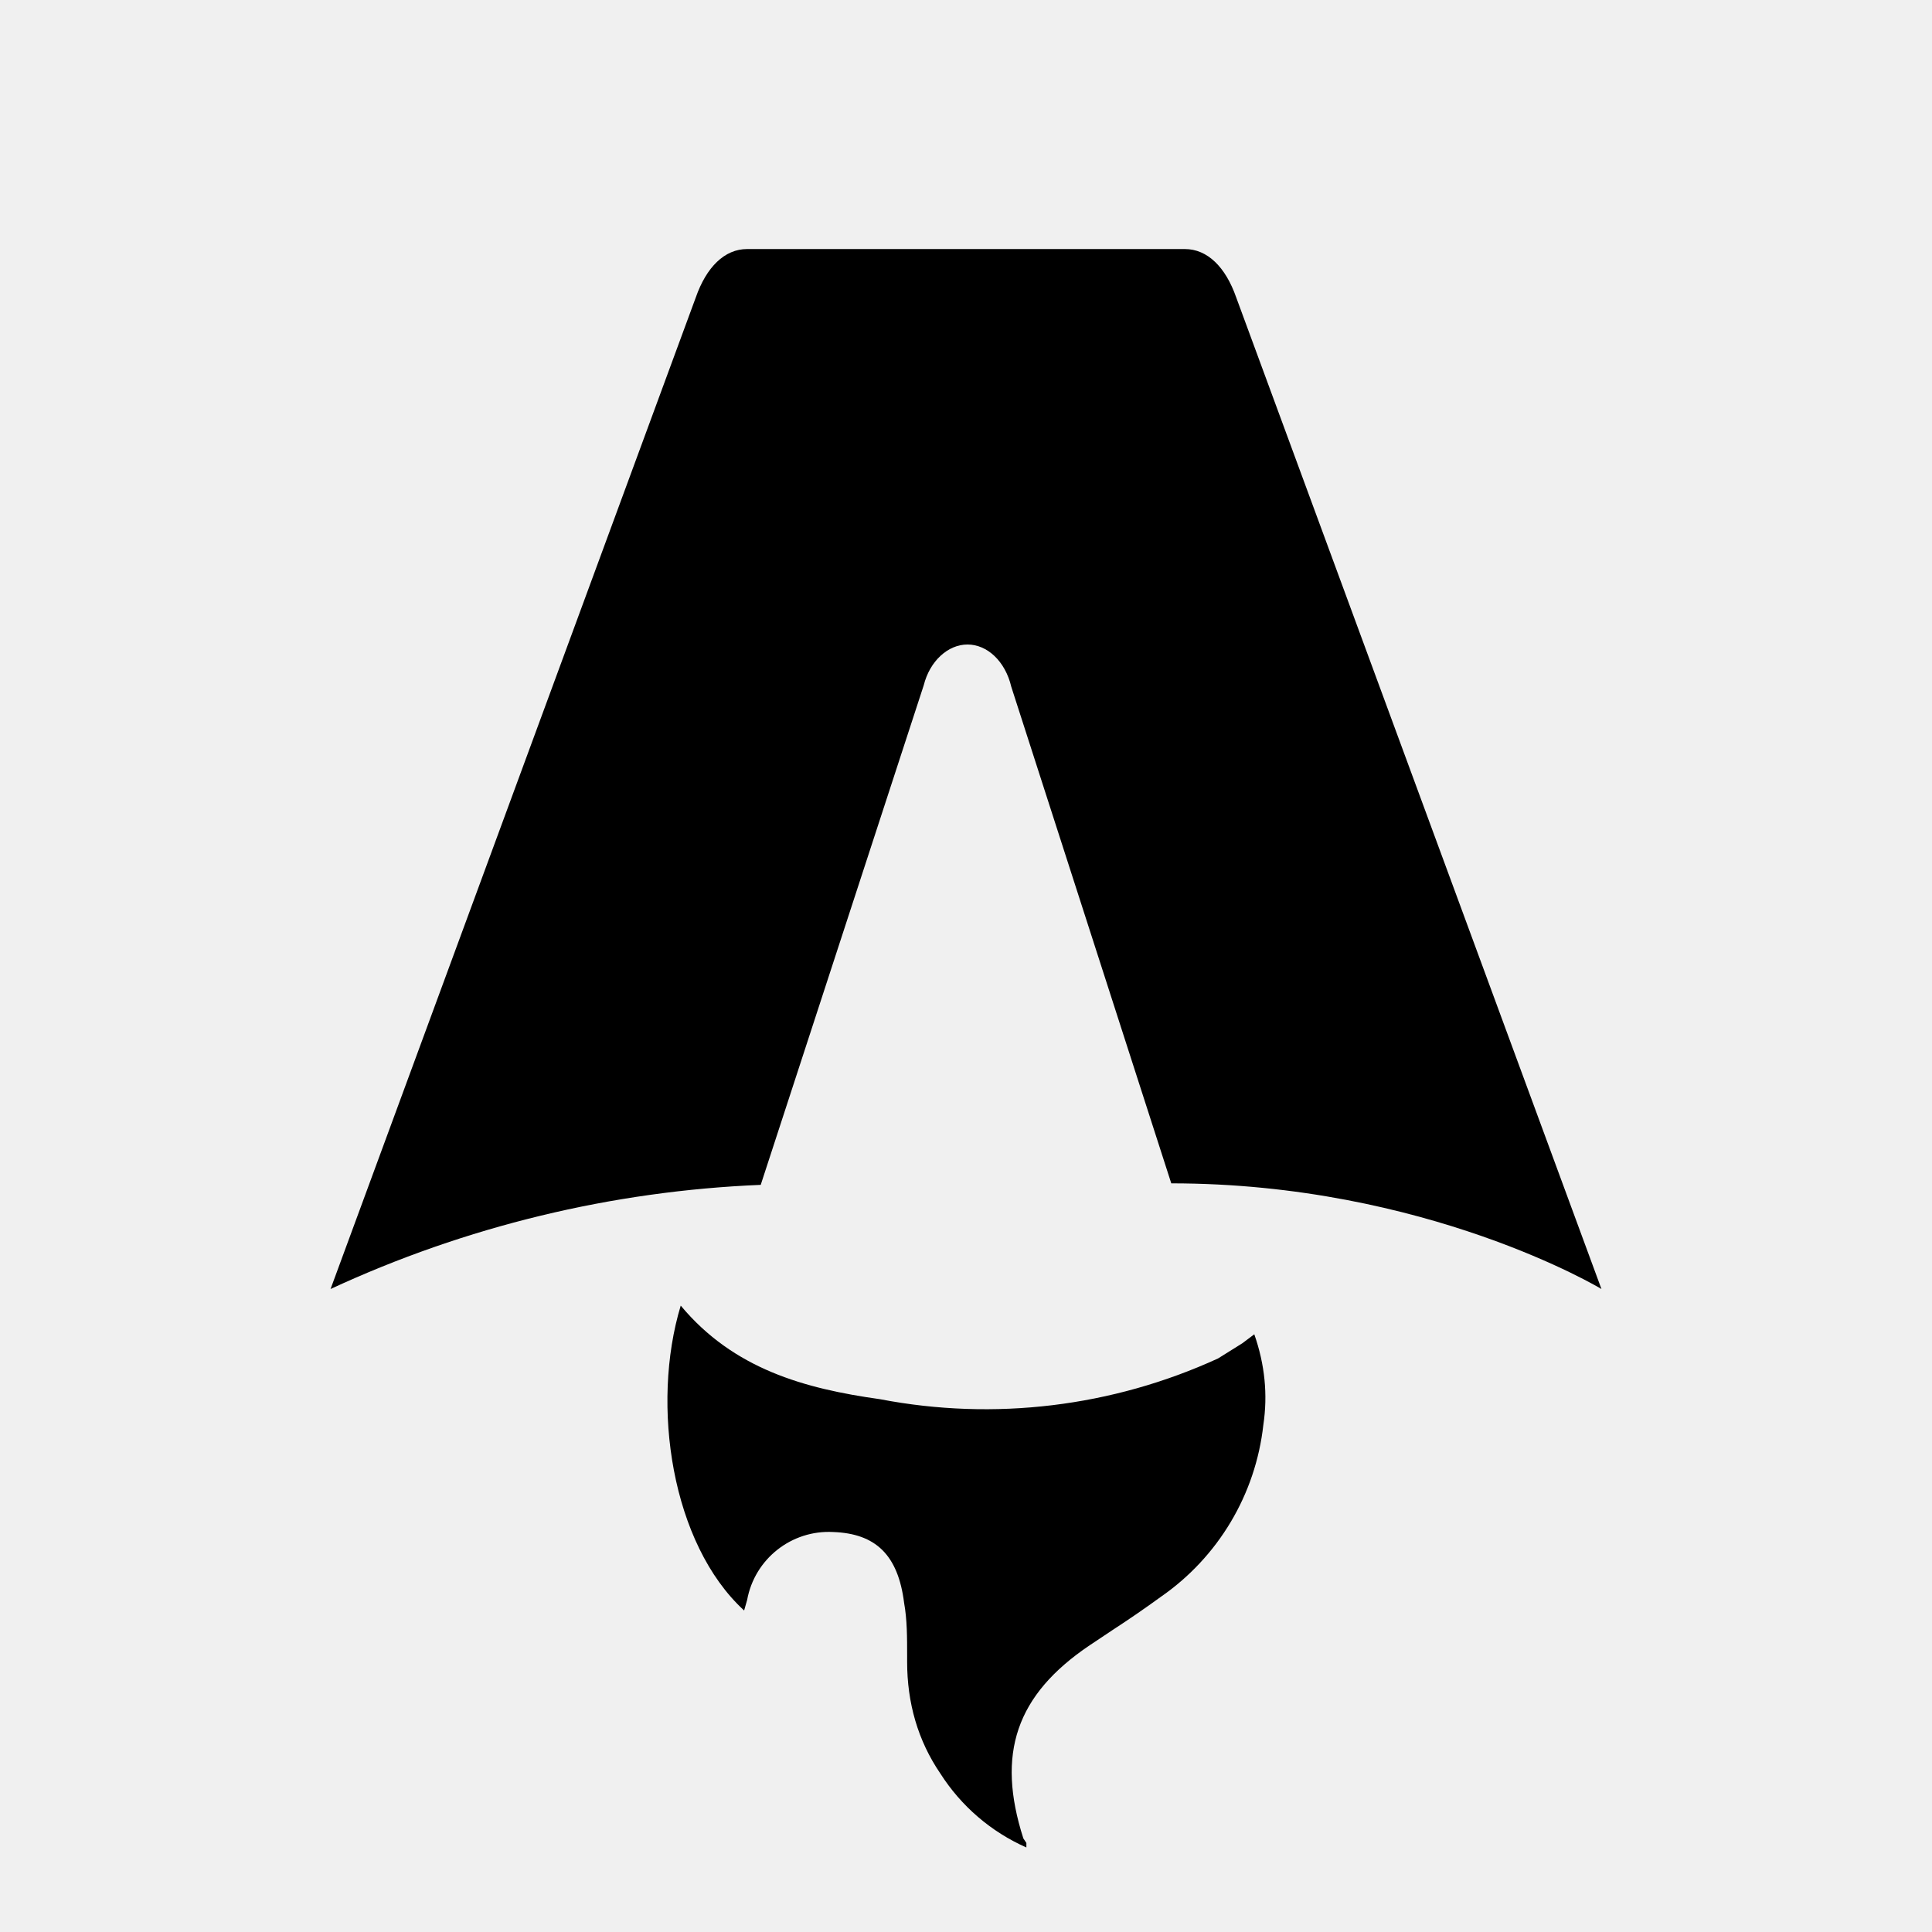
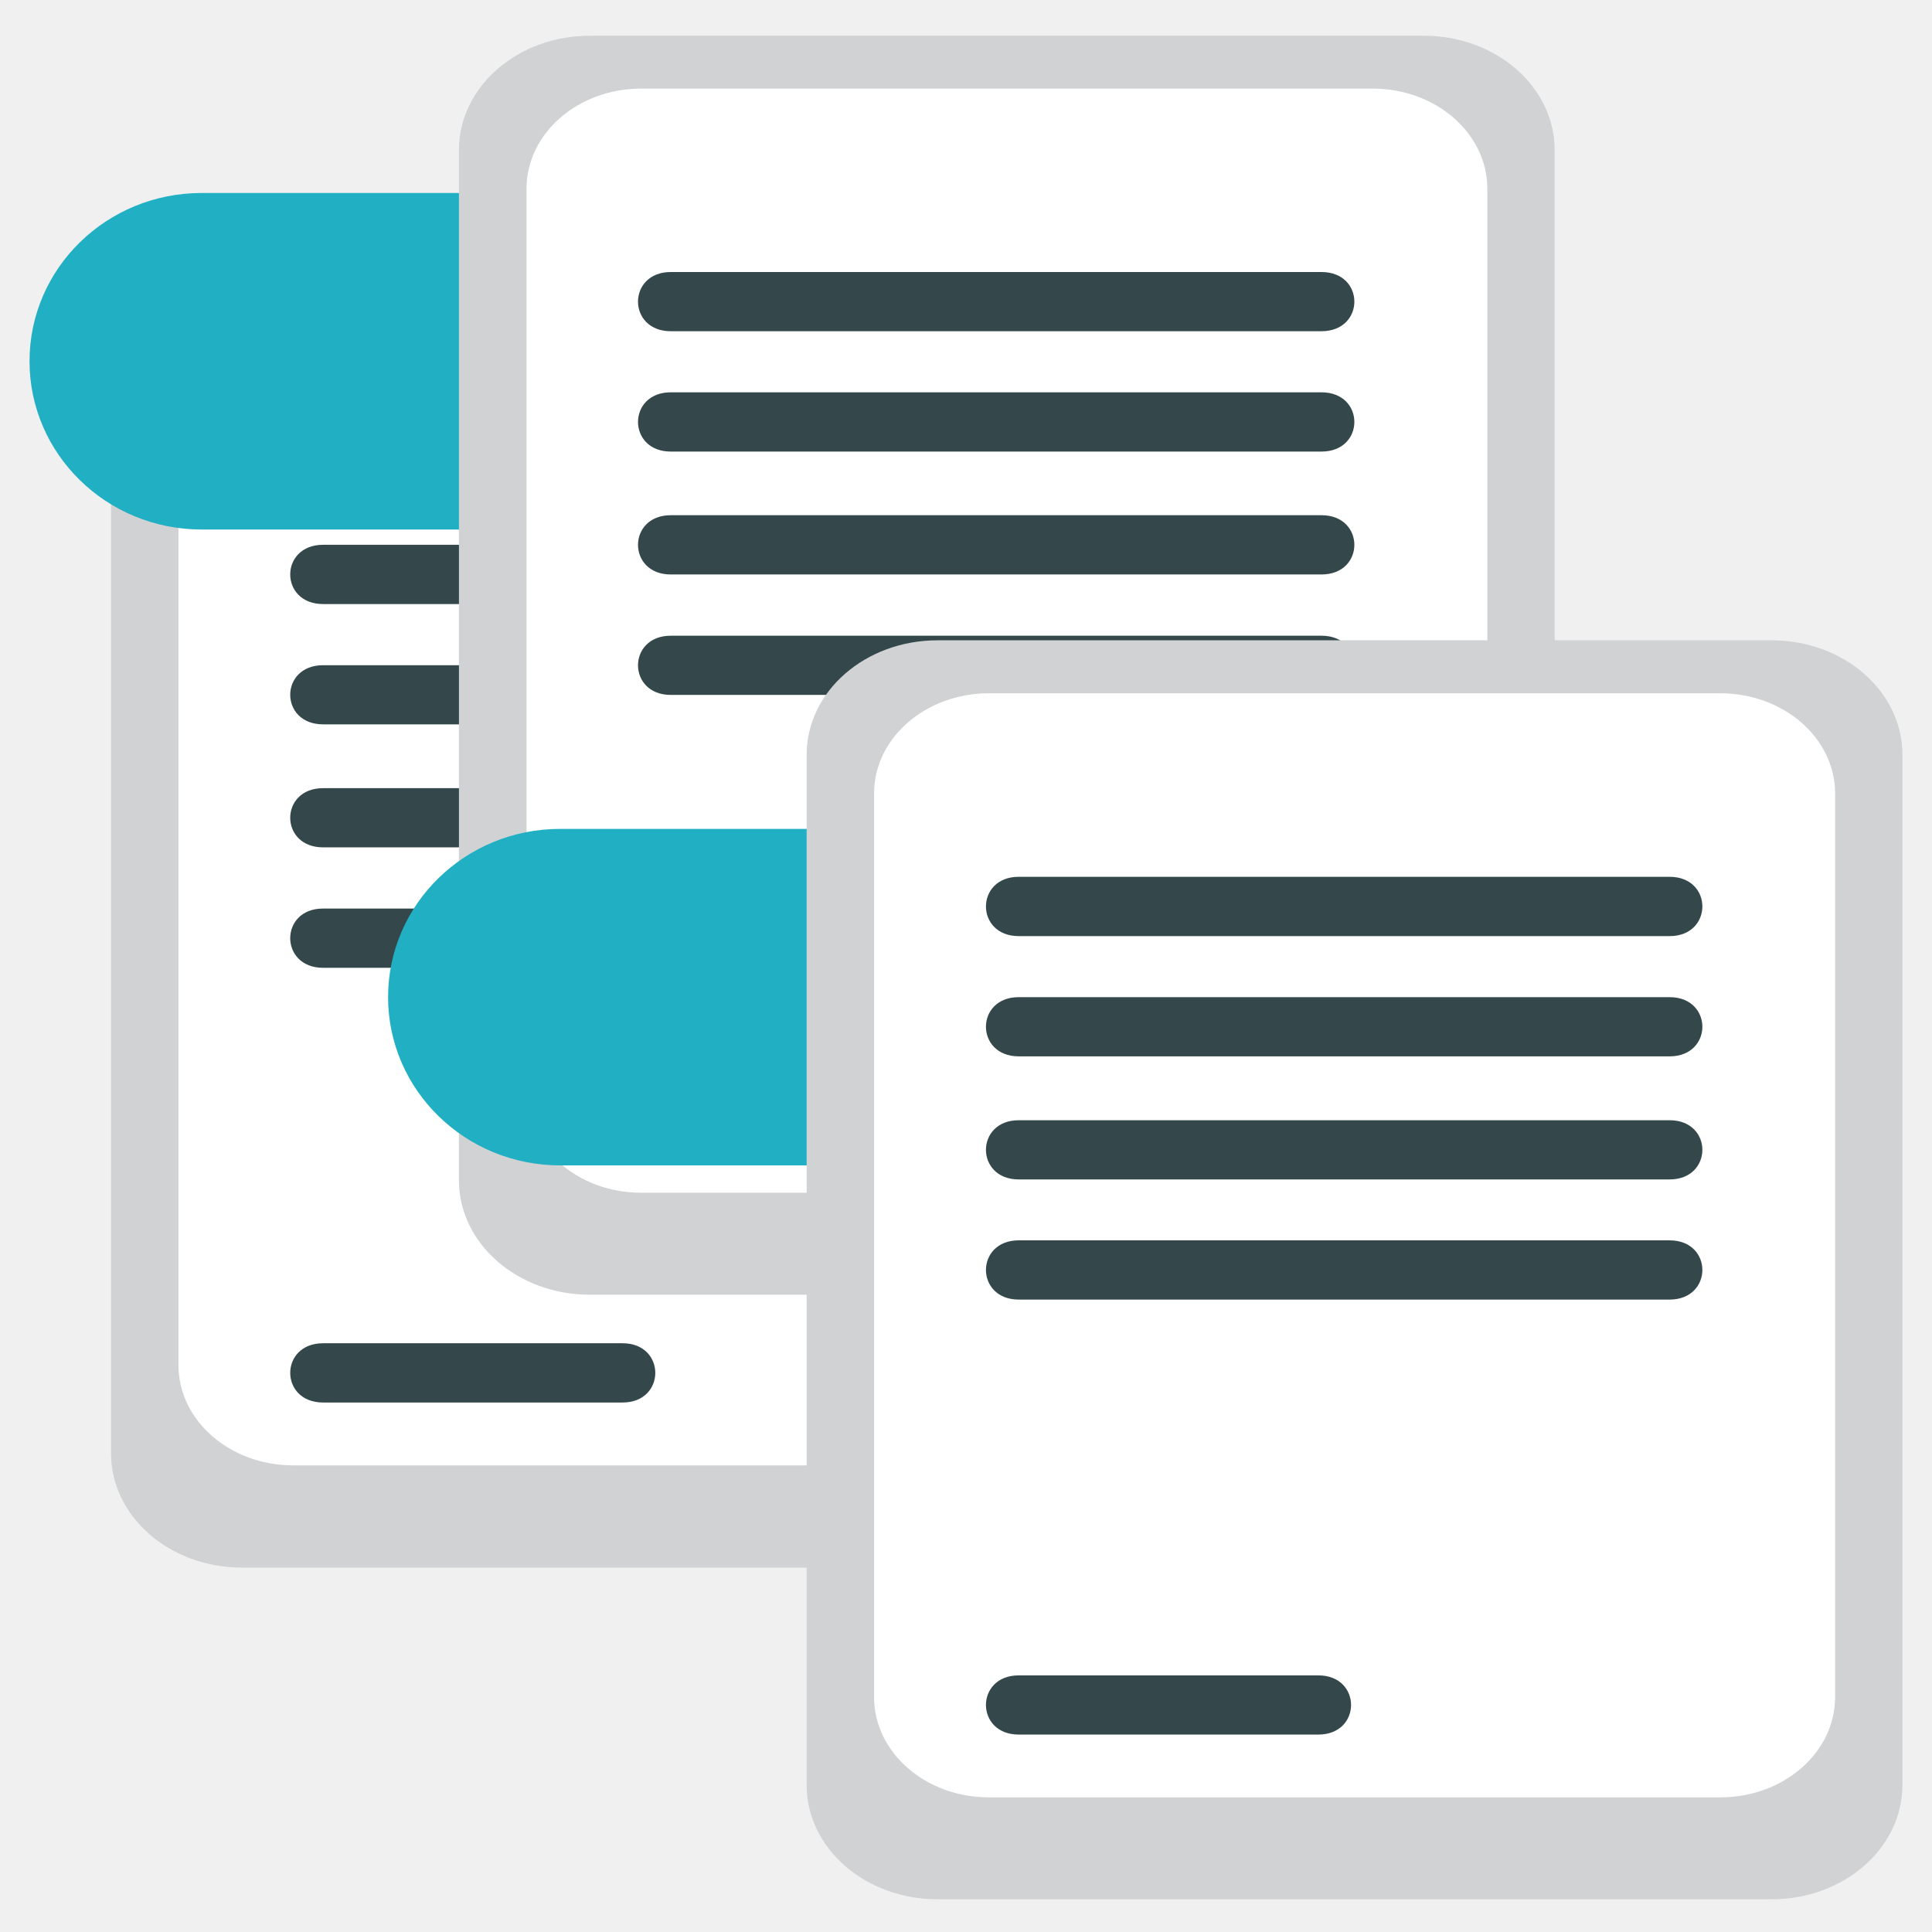
- <svg xmlns="http://www.w3.org/2000/svg" fill="none" viewBox="0 0 128 128">
-   <path d="M50.4 78.5a75.1 75.1 0 0 0-28.5 6.9l24.2-65.7c.7-2 1.9-3.2 3.4-3.2h29c1.5 0 2.7 1.2 3.4 3.2l24.2 65.7s-11.6-7-28.5-7L67 45.5c-.4-1.7-1.6-2.8-2.9-2.8-1.3 0-2.5 1.1-2.9 2.7L50.4 78.5Zm-1.1 28.2Zm-4.2-20.2c-2 6.6-.6 15.8 4.2 20.2a17.5 17.5 0 0 1 .2-.7 5.5 5.5 0 0 1 5.7-4.5c2.8.1 4.3 1.5 4.7 4.7.2 1.1.2 2.3.2 3.5v.4c0 2.7.7 5.2 2.2 7.4a13 13 0 0 0 5.7 4.9v-.3l-.2-.3c-1.8-5.6-.5-9.5 4.4-12.8l1.5-1a73 73 0 0 0 3.2-2.2 16 16 0 0 0 6.8-11.4c.3-2 .1-4-.6-6l-.8.6-1.6 1a37 37 0 0 1-22.4 2.7c-5-.7-9.7-2-13.2-6.2Z" />
-   <style>
-         path { fill: #000; }
-         @media (prefers-color-scheme: dark) {
-             path { fill: #FFF; }
-         }
-     </style>
+ <svg xmlns="http://www.w3.org/2000/svg" width="1em" height="1em" viewBox="0 0 64 64">
+   <path fill="#d0d2d3" d="M39.972 48.14c0 2.097-1.936 3.788-4.334 3.788H8.012c-2.395 0-4.334-1.691-4.334-3.788V14.01c0-2.092 1.938-3.789 4.334-3.789H35.64c2.396 0 4.334 1.696 4.334 3.789v34.13z" />
+   <path fill="#fff" d="M37.742 45.22c0 1.834-1.701 3.322-3.8 3.322H9.712c-2.1 0-3.801-1.488-3.801-3.322V15.284c0-1.833 1.702-3.318 3.801-3.318h24.23c2.099 0 3.8 1.486 3.8 3.318z" />
+   <path fill="#34484c" d="M10.702 20.01h21.56c1.446 0 1.446-1.963 0-1.963h-21.56c-1.451 0-1.451 1.963 0 1.963m0 3.985h21.56c1.446 0 1.446-1.959 0-1.959h-21.56c-1.451 0-1.451 1.959 0 1.959m0 4.075h21.56c1.446 0 1.446-1.961 0-1.961h-21.56c-1.451 0-1.451 1.961 0 1.961m0 3.99h21.56c1.446 0 1.446-1.963 0-1.963h-21.56c-1.451-.002-1.451 1.963 0 1.963m0 14.4h9.921c1.446 0 1.446-1.963 0-1.963h-9.921c-1.451 0-1.451 1.963 0 1.963" />
+   <path fill="#20afc3" d="M21.482 11.966c0 3.078-2.556 5.575-5.702 5.575h-9.1c-3.149 0-5.702-2.497-5.702-5.575S3.53 6.393 6.68 6.393h9.09c3.147 0 5.703 2.494 5.703 5.573" />
+   <path fill="#d0d2d3" d="M51.5 39.1c0 2.093-1.94 3.789-4.332 3.789H19.535c-2.392 0-4.332-1.696-4.332-3.789V4.97c0-2.09 1.94-3.786 4.332-3.786h27.633c2.392 0 4.332 1.696 4.332 3.786z" />
+   <path fill="#fff" d="M49.27 36.19c0 1.834-1.701 3.321-3.8 3.321H21.24c-2.098 0-3.798-1.487-3.798-3.321V6.251c0-1.833 1.7-3.316 3.798-3.316h24.23c2.099 0 3.8 1.485 3.8 3.316z" />
+   <path fill="#34484c" d="M22.22 10.972h21.556c1.452 0 1.452-1.961 0-1.961H22.22c-1.447 0-1.447 1.961 0 1.961m0 3.987h21.556c1.452 0 1.452-1.963 0-1.963H22.22c-1.447 0-1.447 1.963 0 1.963m0 4.071h21.556c1.452 0 1.452-1.963 0-1.963H22.22c-1.447 0-1.447 1.963 0 1.963m0 3.99h21.556c1.452 0 1.452-1.961 0-1.961H22.22c-1.447 0-1.447 1.961 0 1.961m0 14.404h9.922c1.446 0 1.446-1.963 0-1.963H22.22c-1.447 0-1.447 1.963 0 1.963" />
+   <path fill="#20afc3" d="M33.35 33.03c0 3.079-2.555 5.575-5.701 5.575h-9.09c-3.152 0-5.703-2.496-5.703-5.575c0-3.078 2.55-5.572 5.703-5.572h9.09c3.147 0 5.701 2.494 5.701 5.572" />
+   <path fill="#d0d2d3" d="M63.02 59.13c0 2.095-1.939 3.786-4.332 3.786H31.057c-2.395 0-4.336-1.691-4.336-3.786V25c0-2.092 1.941-3.789 4.336-3.789h27.632c2.394 0 4.331 1.695 4.331 3.789z" />
+   <path fill="#fff" d="M60.79 56.22c0 1.835-1.705 3.32-3.803 3.32h-24.23c-2.098 0-3.802-1.485-3.802-3.32V26.285c0-1.835 1.705-3.319 3.802-3.319h24.23c2.098 0 3.803 1.484 3.803 3.319z" />
+   <path fill="#34484c" d="M33.746 31.01h21.562c1.447 0 1.447-1.965 0-1.965H33.746c-1.447 0-1.447 1.965 0 1.965m0 3.983h21.562c1.447 0 1.447-1.961 0-1.961H33.746c-1.447 0-1.447 1.961 0 1.961m0 4.077h21.562c1.447 0 1.447-1.961 0-1.961H33.746c-1.447 0-1.447 1.961 0 1.961m0 3.98h21.562c1.447 0 1.447-1.962 0-1.962H33.746c-1.447 0-1.447 1.962 0 1.962m0 14.41h9.925c1.446 0 1.446-1.961 0-1.961h-9.925c-1.447 0-1.447 1.961 0 1.961" />
</svg>
